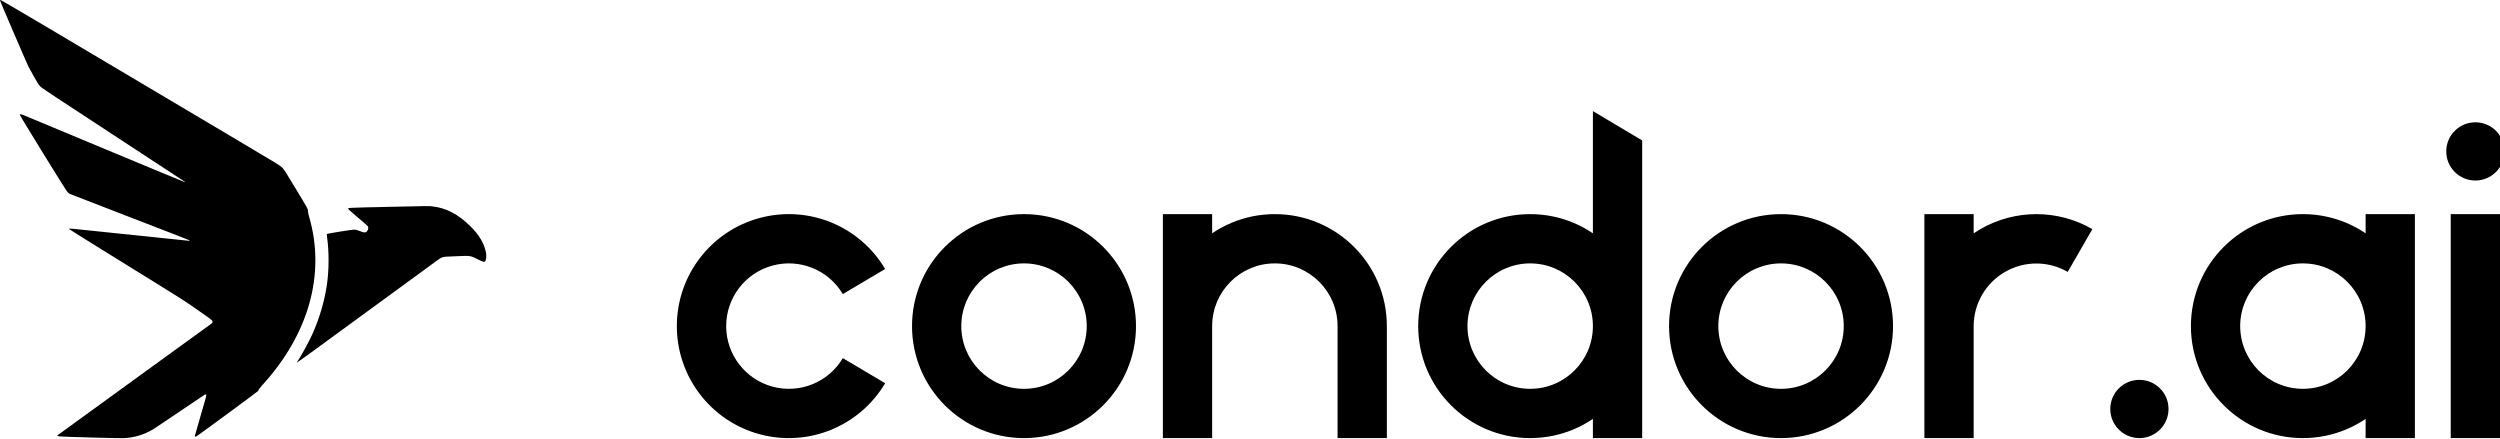
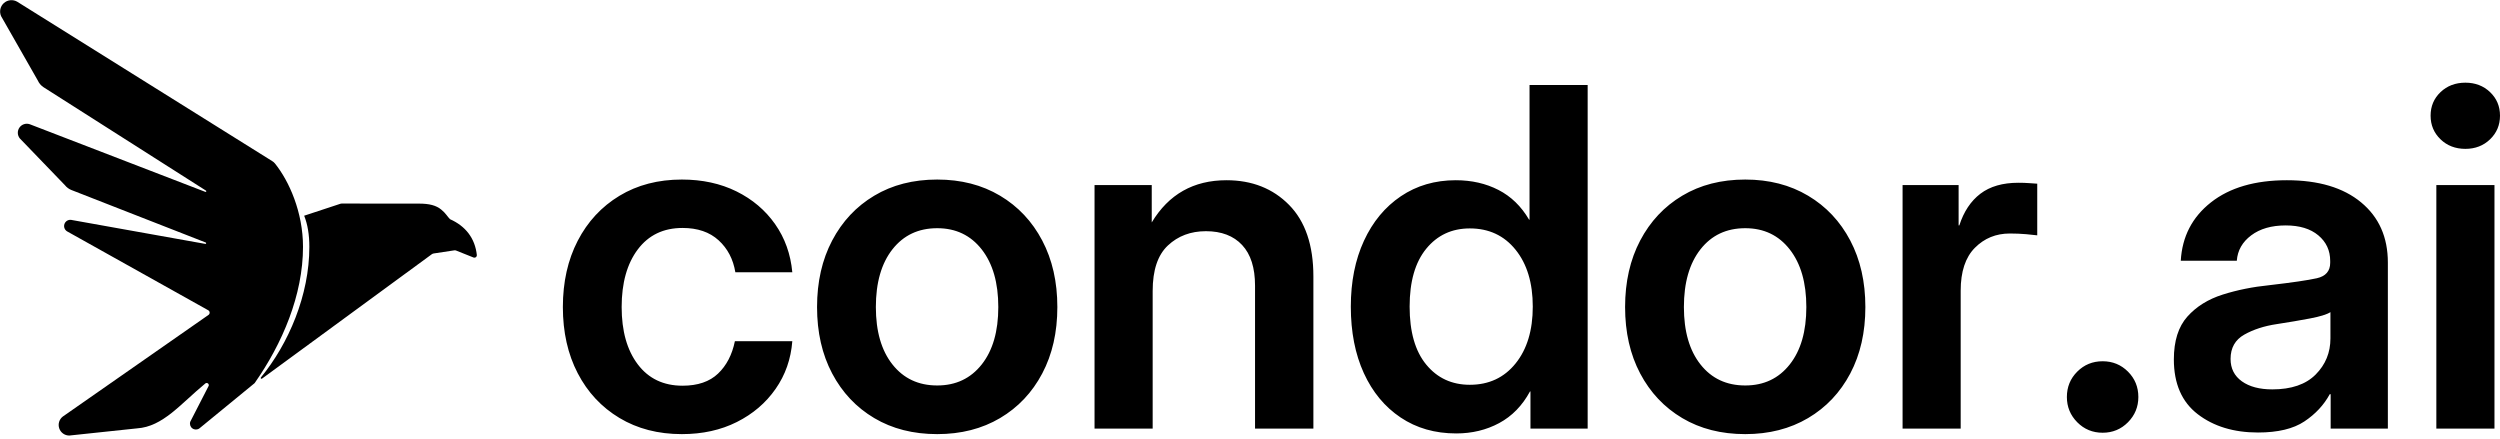
- <svg xmlns="http://www.w3.org/2000/svg" viewBox="0 0 1116.2 195.6" fill="currentColor" role="img" aria-label="condor.ai">
-   <path fill-rule="evenodd" transform="scale(0.1979)" d="M   0.2   1.5 C   0.2   2.8,   59.3   140.2,   64.3   150.5 C   65.8   153.4,   71.3   163.6,   76.7   173.1 C   84.7   187.3,   87.3   191.2,   90.8   194.9 C   94.6   198.9,   114.9   212.3,   255.5   304.2 C   343.7   361.8,   416.3   409.4,   416.8   409.9 C   417.3   410.4,   417.6   410.9,   417.4   411.1 C   417.2   411.3,   336.9   378.1,   239   337.2 C   141.1   296.4,   57.8   261.7,   54   260.1 C   47.1   257.3,   44.8   257.1,   44.8   259.2 C   44.8   261.1,   148.9   430,   152.1   433.2 C   153.7   434.9,   156.2   436.8,   157.6   437.5 C   159   438.2,   220.3   462,   293.7   490.2 C   367.1   518.5,   427.4   541.8,   427.8   542.2 C   429   543.3,   427.6   543.5,   421.8   542.8 C   417.1   542.3,   313.2   531.5,   167   516.4 C   156.6   515.3,   155.4   515.4,   156.5   517.2 C   156.9   517.8,   213.9   553.3,   283.2   596.2 C   422.2   682.2,   413.6   676.7,   449.8   702.1 C   479.1   722.5,   479.5   722.9,   479.5   725.8 C   479.5   727.2,   478.9   728.4,   477.7   729.6 C   476.7   730.5,   398.6   787.1,   304.2   855.4 C   209.8   923.7,   131.8   980.3,   130.9   981.2 C   127   984.9,   124.8   984.7,   200.6   986.9 C   238.7   988,   274   988.7,   279   988.5 C   303.1   987.5,   326.1   980.4,   347.2   967.5 C   351.6   964.8,   450.5   898.3,   456.8   893.8 C   462.1   890,   464.2   889.2,   465.3   890.4 C   466.2   891.3,   464.9   896.3,   452.9   936.9 C   445.5   962,   439.5   983,   439.5   983.7 C   439.5   986,   441.5   985.7,   445.8   982.7 C   464.4   969.7,   582.8   882.4,   582.8   881.7 C   582.8   879.6,   585.7   875.5,   591.2   869.5 C   696.9   754.2,   735   617.6,   697.4   489 C   695.6   482.7,   694.8   478.8,   694.8   475.8 C   694.8   471.5,   694.8   471.5,   668   427 C   643.6   386.6,   640.7   382,   636.5   377.9 C   632.2   373.6,   624.8   369.1,   541.2   319.5 C   426   251.2,   254.6   149.5,   248.5   145.8 C   188   109.5,   3.3   0.5,   2   0.3 C   0.5   0,   0.2   0.1,   0.2   1.5 M   871.6   466.8 C   782.2   468.8,   784.5   468.6,   785.7   471.7 C   785.9   472.2,   795.7   480.8,   807.4   490.7 C   819.2   500.7,   829.3   509.5,   829.8   510.3 C   831.2   512.3,   831.1   516.4,   829.5   519.5 C   827.1   524.3,   823.5   525.5,   818.1   523.5 C   803.7   518.2,   803.5   518.1,   798.3   518.1 C   793   518.2,   738.4   526.9,   737.4   527.9 C   737.2   528.2,   737.3   531.5,   737.9   535.1 C   742.6   568.5,   742.4   608.6,   737.5   642.8 C   732.2   679,   720.7   718.2,   705.2   752.8 C   697.3   770.5,   679.9   802.4,   670.6   816.3 C   667.6   820.7,   651.7   832.2,   904.2   647.5 C   998.9   578.1,   992.8   582.5,   997.3   580.8 C   1001.8   579.1,   1003.3   579,   1032.6   577.9 C   1061.9   576.7,   1061   576.6,   1078.3   585.2 C   1090.4   591.3,   1092.6   591.8,   1094.7   589.1 C   1097   586.2,   1097.8   577.5,   1096.5   570.5 C   1092.6   549.6,   1081.8   531,   1061.9   511.1 C   1034   483.3,   1006.1   468.7,   974.3   465.5 C   966.1   464.7,   975.6   464.5,   871.6   466.8" />
-   <path transform="translate(302.2 49.6)" d="M93 121.5A50 50 0 1 1 93 70.5L74.1 81.7A28 28 0 1 0 74.1 110.3ZM105 96A50 50 0 1 1 205 96A50 50 0 1 1 105 96ZM127 96A28 28 0 1 0 183 96A28 28 0 1 0 127 96ZM217 46H239V146H217ZM217 96A50 50 0 0 1 317 96L295 96A28 28 0 0 0 239 96ZM295 96H317V146H295ZM331 96A50 50 0 1 1 431 96A50 50 0 1 1 331 96ZM353 96A28 28 0 1 0 409 96A28 28 0 1 0 353 96ZM409 0L431 13.1V146H409ZM443 96A50 50 0 1 1 543 96A50 50 0 1 1 443 96ZM465 96A28 28 0 1 0 521 96A28 28 0 1 0 465 96ZM557 46H579V146H557ZM557 96A50 50 0 0 1 632 52.7L621 71.8A28 28 0 0 0 579 96ZM640 133A13 13 0 1 1 666 133A13 13 0 1 1 640 133ZM676 96A50 50 0 1 1 776 96A50 50 0 1 1 676 96ZM698 96A28 28 0 1 0 754 96A28 28 0 1 0 698 96ZM754 46H776V146H754ZM792 46H814V146H792ZM790 18A13 13 0 1 1 816 18A13 13 0 1 1 790 18Z" />
+ <svg xmlns="http://www.w3.org/2000/svg" viewBox="0 -30 1026.62 180" fill="currentColor" role="img" aria-label="condor.ai">
+   <path fill-rule="evenodd" transform="translate(0.89 -29.46) scale(0.71)" d="M8.71 0.24L156.14 92.39A6 6 0 0 1 157.74 93.75C166 104 174 122 174 142C174 170 162 198 146.08 220.74A0.8 0.8 0 0 1 145.9 220.93L114.06 247.02A3.43 3.43 0 0 1 108.8 243.13L119.44 222.41A1.24 1.24 0 0 0 117.52 221.01C103 233 93 246 78 247L38.8 251.15A6.13 6.13 0 0 1 35.06 240.17L119.38 181.35A1.6 1.6 0 0 0 119.24 178.72L37.52 133.04A3.6 3.6 0 0 1 39.87 126.41L117.54 140.31A0.42 0.42 0 0 0 117.75 139.51L40.02 109.13A9 9 0 0 1 36.34 106.4L10.19 79.27A5.21 5.21 0 0 1 15.95 71.09L117.49 110.21A0.41 0.41 0 0 0 117.85 109.47L23.95 49.7A9 9 0 0 1 20.62 45.81L-0.62 8.58A6.57 6.57 0 0 1 8.71 0.24ZM149.64 217.56C165.67 198 177.67 170 177.67 142C177.67 135 176.67 129 174.67 124L195.69 117.07A2 2 0 0 1 196.32 116.97L241 117C247 117 251 118 254 120.5C256.5 122.5 257.5 124.5 259 126C268 130 273.5 137 274.55 146.82A1.4 1.4 0 0 1 272.71 148.21L262.35 144.07A1.5 1.5 0 0 0 261.65 144.01L249.57 145.84A2.5 2.5 0 0 0 248.48 146.29L150.29 218.23A0.47 0.47 0 0 1 149.64 217.56Z" />
+   <path transform="translate(231.14 0)" d="M48.86 148.27L48.86 148.27Q34.28 148.27 23.24 141.64Q12.21 135.02 6.1 123.27Q0 111.53 0 96.09L0 96.09Q0 80.66 6.1 68.87Q12.21 57.08 23.24 50.4Q34.28 43.73 48.86 43.73L48.86 43.73Q61.45 43.73 71.3 48.6Q81.15 53.48 87.16 62.05Q93.18 70.62 94.22 81.8L94.22 81.8L70.83 81.8Q69.5 73.75 63.96 68.68Q58.42 63.61 49.14 63.61L49.14 63.61Q37.4 63.61 30.77 72.42Q24.14 81.23 24.14 96.09L24.14 96.09Q24.14 110.87 30.77 119.63Q37.4 128.39 49.14 128.39L49.14 128.39Q58.52 128.39 63.73 123.41Q68.94 118.44 70.64 110.11L70.64 110.11L94.22 110.11Q93.37 121.09 87.35 129.71Q81.34 138.33 71.44 143.3Q61.55 148.27 48.86 148.27ZM153.72 148.27L153.72 148.27Q138.95 148.27 127.87 141.69Q116.79 135.11 110.59 123.37Q104.38 111.63 104.38 96.09L104.38 96.09Q104.38 80.56 110.59 68.77Q116.79 56.98 127.87 50.36Q138.95 43.73 153.72 43.73L153.72 43.73Q168.4 43.73 179.53 50.36Q190.65 56.98 196.85 68.77Q203.06 80.56 203.06 96.09L203.06 96.09Q203.06 111.63 196.85 123.37Q190.65 135.11 179.53 141.69Q168.4 148.27 153.72 148.27ZM153.72 128.29L153.72 128.29Q165.18 128.29 172 119.67Q178.81 111.06 178.81 96.09L178.81 96.09Q178.81 81.13 172 72.42Q165.18 63.71 153.72 63.71L153.72 63.71Q142.17 63.71 135.35 72.37Q128.53 81.04 128.53 96.09L128.53 96.09Q128.53 111.06 135.35 119.67Q142.17 128.29 153.72 128.29ZM242.2 89.47L242.2 89.47L242.2 146L218.33 146L218.33 46L241.82 46L241.82 61.34Q252.24 44.01 272.5 44.01L272.5 44.01Q288.22 44.01 298.21 54.14Q308.2 64.28 308.2 83.5L308.2 83.5L308.2 146L284.24 146L284.24 87.29Q284.24 76.3 278.94 70.62Q273.64 64.94 264.07 64.94L264.07 64.94Q254.7 64.94 248.45 70.81Q242.2 76.68 242.2 89.47ZM366.85 147.99L366.85 147.99Q353.78 147.99 344.03 141.45Q334.27 134.92 328.92 123.23Q323.57 111.53 323.57 95.91L323.57 95.91Q323.57 80.56 328.97 68.87Q334.37 57.17 344.12 50.59Q353.88 44.01 366.66 44.01L366.66 44.01Q376.41 44.01 384.18 47.99Q391.95 51.97 396.77 60.2L396.77 60.2L396.96 60.2L396.96 4.9L420.83 4.9L420.83 146L397.34 146L397.34 130.75L397.15 130.75Q392.42 139.47 384.51 143.73Q376.6 147.99 366.85 147.99ZM372.44 128.01L372.44 128.01Q384.18 128.01 391.23 119.25Q398.29 110.49 398.29 95.91L398.29 95.91Q398.29 81.32 391.23 72.56Q384.18 63.8 372.44 63.8L372.44 63.8Q361.36 63.8 354.54 72.14Q347.72 80.47 347.72 95.91L347.72 95.91Q347.72 111.44 354.54 119.72Q361.36 128.01 372.44 128.01ZM485.54 148.27L485.54 148.27Q470.76 148.27 459.68 141.69Q448.6 135.11 442.4 123.37Q436.2 111.63 436.2 96.09L436.2 96.09Q436.2 80.56 442.4 68.77Q448.6 56.98 459.68 50.36Q470.76 43.73 485.54 43.73L485.54 43.73Q500.21 43.73 511.34 50.36Q522.47 56.98 528.67 68.77Q534.87 80.56 534.87 96.09L534.87 96.09Q534.87 111.63 528.67 123.37Q522.47 135.11 511.34 141.69Q500.21 148.27 485.54 148.27ZM485.54 128.29L485.54 128.29Q497 128.29 503.81 119.67Q510.63 111.06 510.63 96.09L510.63 96.09Q510.63 81.13 503.81 72.42Q497 63.71 485.54 63.71L485.54 63.71Q473.98 63.71 467.17 72.37Q460.35 81.04 460.35 96.09L460.35 96.09Q460.35 111.06 467.17 119.67Q473.98 128.29 485.54 128.29ZM574.01 146L550.15 146L550.15 46L573.16 46L573.16 62.57L573.45 62.57Q576.19 54.05 582.11 49.55Q588.03 45.05 597.69 45.05L597.69 45.05Q600.15 45.05 602.09 45.2Q604.03 45.34 605.45 45.43L605.45 45.43L605.45 66.64Q604.13 66.45 600.91 66.17Q597.69 65.89 594.19 65.89L594.19 65.89Q585.66 65.89 579.84 71.76Q574.01 77.63 574.01 89.37L574.01 89.37L574.01 146ZM632.3 147.7L632.3 147.7Q626.14 147.7 621.88 143.4Q617.62 139.09 617.62 133.03L617.62 133.03Q617.62 126.87 621.88 122.61Q626.14 118.35 632.3 118.35L632.3 118.35Q638.45 118.35 642.71 122.61Q646.97 126.87 646.97 133.03L646.97 133.03Q646.97 139.09 642.71 143.4Q638.45 147.7 632.3 147.7ZM696.11 147.61L696.11 147.61Q681.15 147.61 671.35 140.08Q661.55 132.55 661.55 117.59L661.55 117.59Q661.55 106.23 667.09 100.02Q672.63 93.82 681.58 90.98Q690.52 88.14 700.85 87.1L700.85 87.1Q714.77 85.49 720.26 84.26Q725.75 83.03 725.75 77.91L725.75 77.91L725.75 77.16Q725.75 70.72 720.87 66.64Q716 62.57 707.47 62.57L707.47 62.57Q698.76 62.57 693.32 66.64Q687.87 70.72 687.4 77.06L687.4 77.06L664.39 77.06Q665.24 62.19 676.79 53.1Q688.35 44.01 707.95 44.01L707.95 44.01Q727.46 44.01 738.44 53.1Q749.43 62.19 749.43 77.82L749.43 77.82L749.43 146L725.94 146L725.94 131.89L725.56 131.89Q721.96 138.52 715.15 143.06Q708.33 147.61 696.11 147.61ZM701.98 129.9L701.98 129.9Q713.72 129.9 719.79 123.79Q725.85 117.69 725.85 108.97L725.85 108.97L725.85 98.18Q723.67 99.6 717.42 100.78Q711.17 101.97 703.78 103.1L703.78 103.1Q696.11 104.24 690.48 107.41Q684.84 110.58 684.84 117.4L684.84 117.4Q684.84 123.27 689.48 126.59Q694.12 129.9 701.98 129.9ZM793.21 146L769.34 146L769.34 46L793.21 46L793.21 146ZM781.27 31.13L781.27 31.13Q775.12 31.13 771.05 27.2Q766.98 23.27 766.98 17.5L766.98 17.5Q766.98 11.72 771.05 7.84Q775.12 3.95 781.27 3.95L781.27 3.95Q787.34 3.95 791.41 7.84Q795.48 11.72 795.48 17.5L795.48 17.5Q795.48 23.27 791.41 27.2Q787.34 31.13 781.27 31.13Z" />
</svg>
